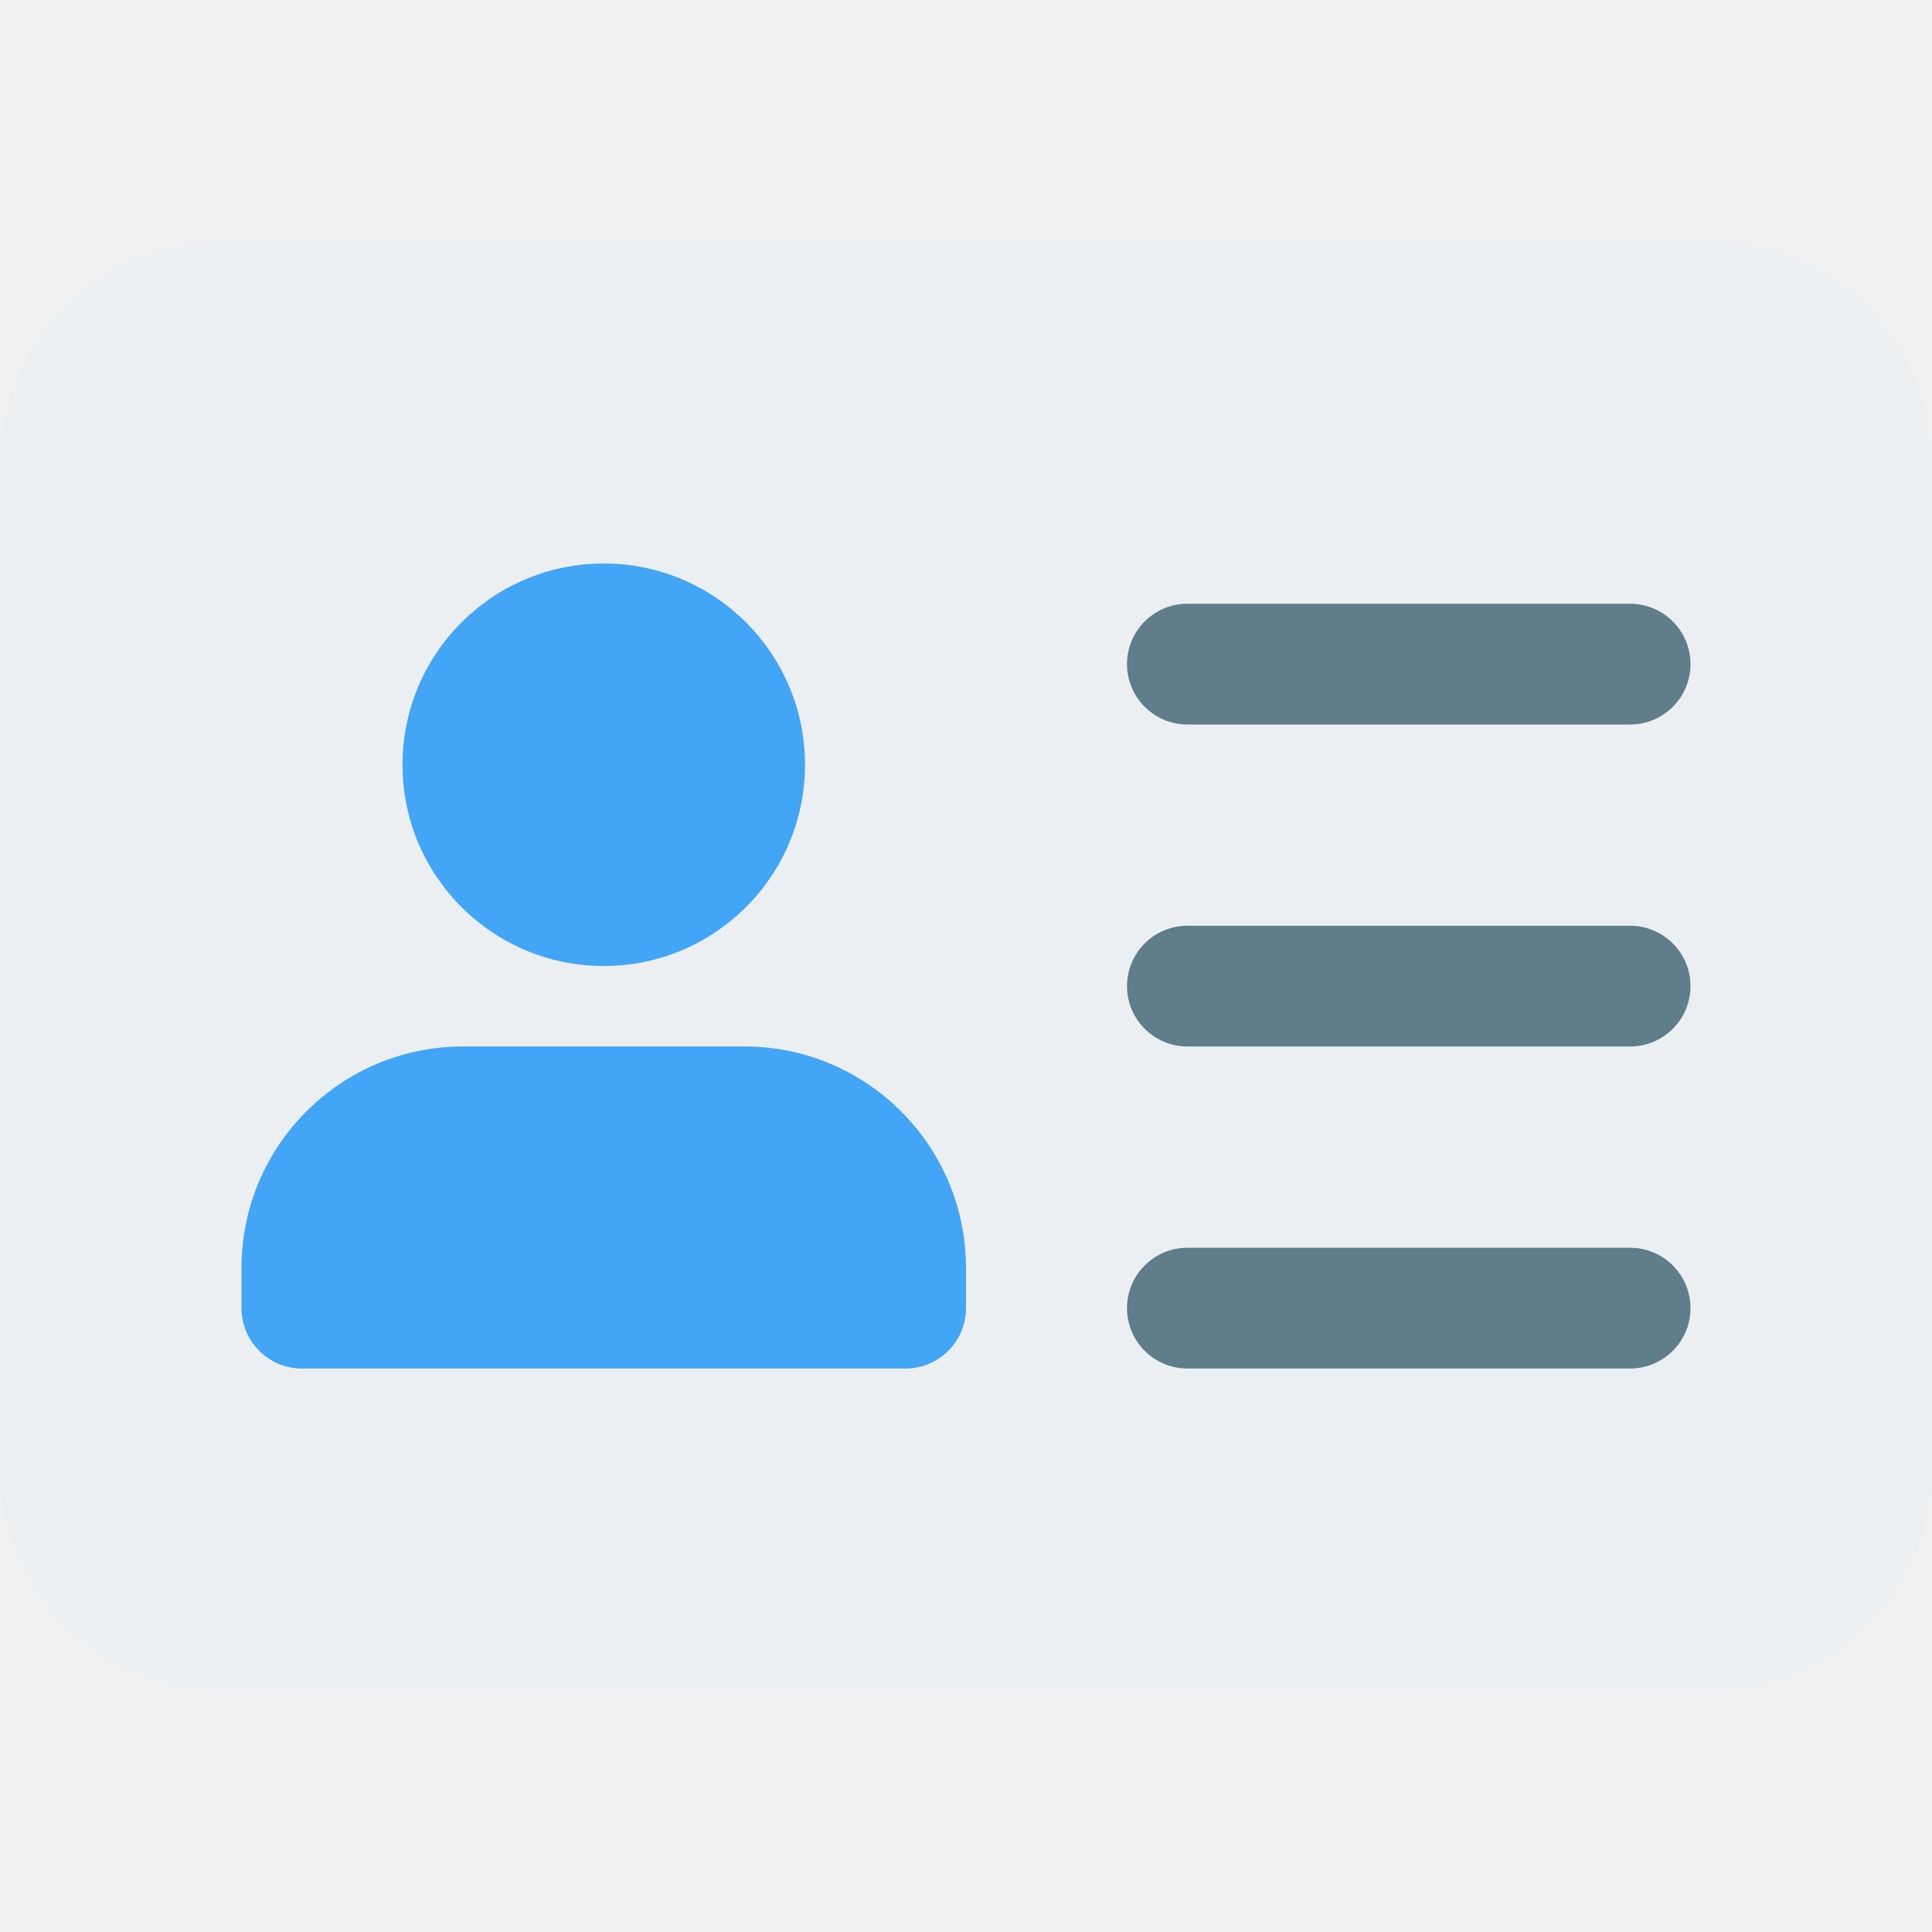
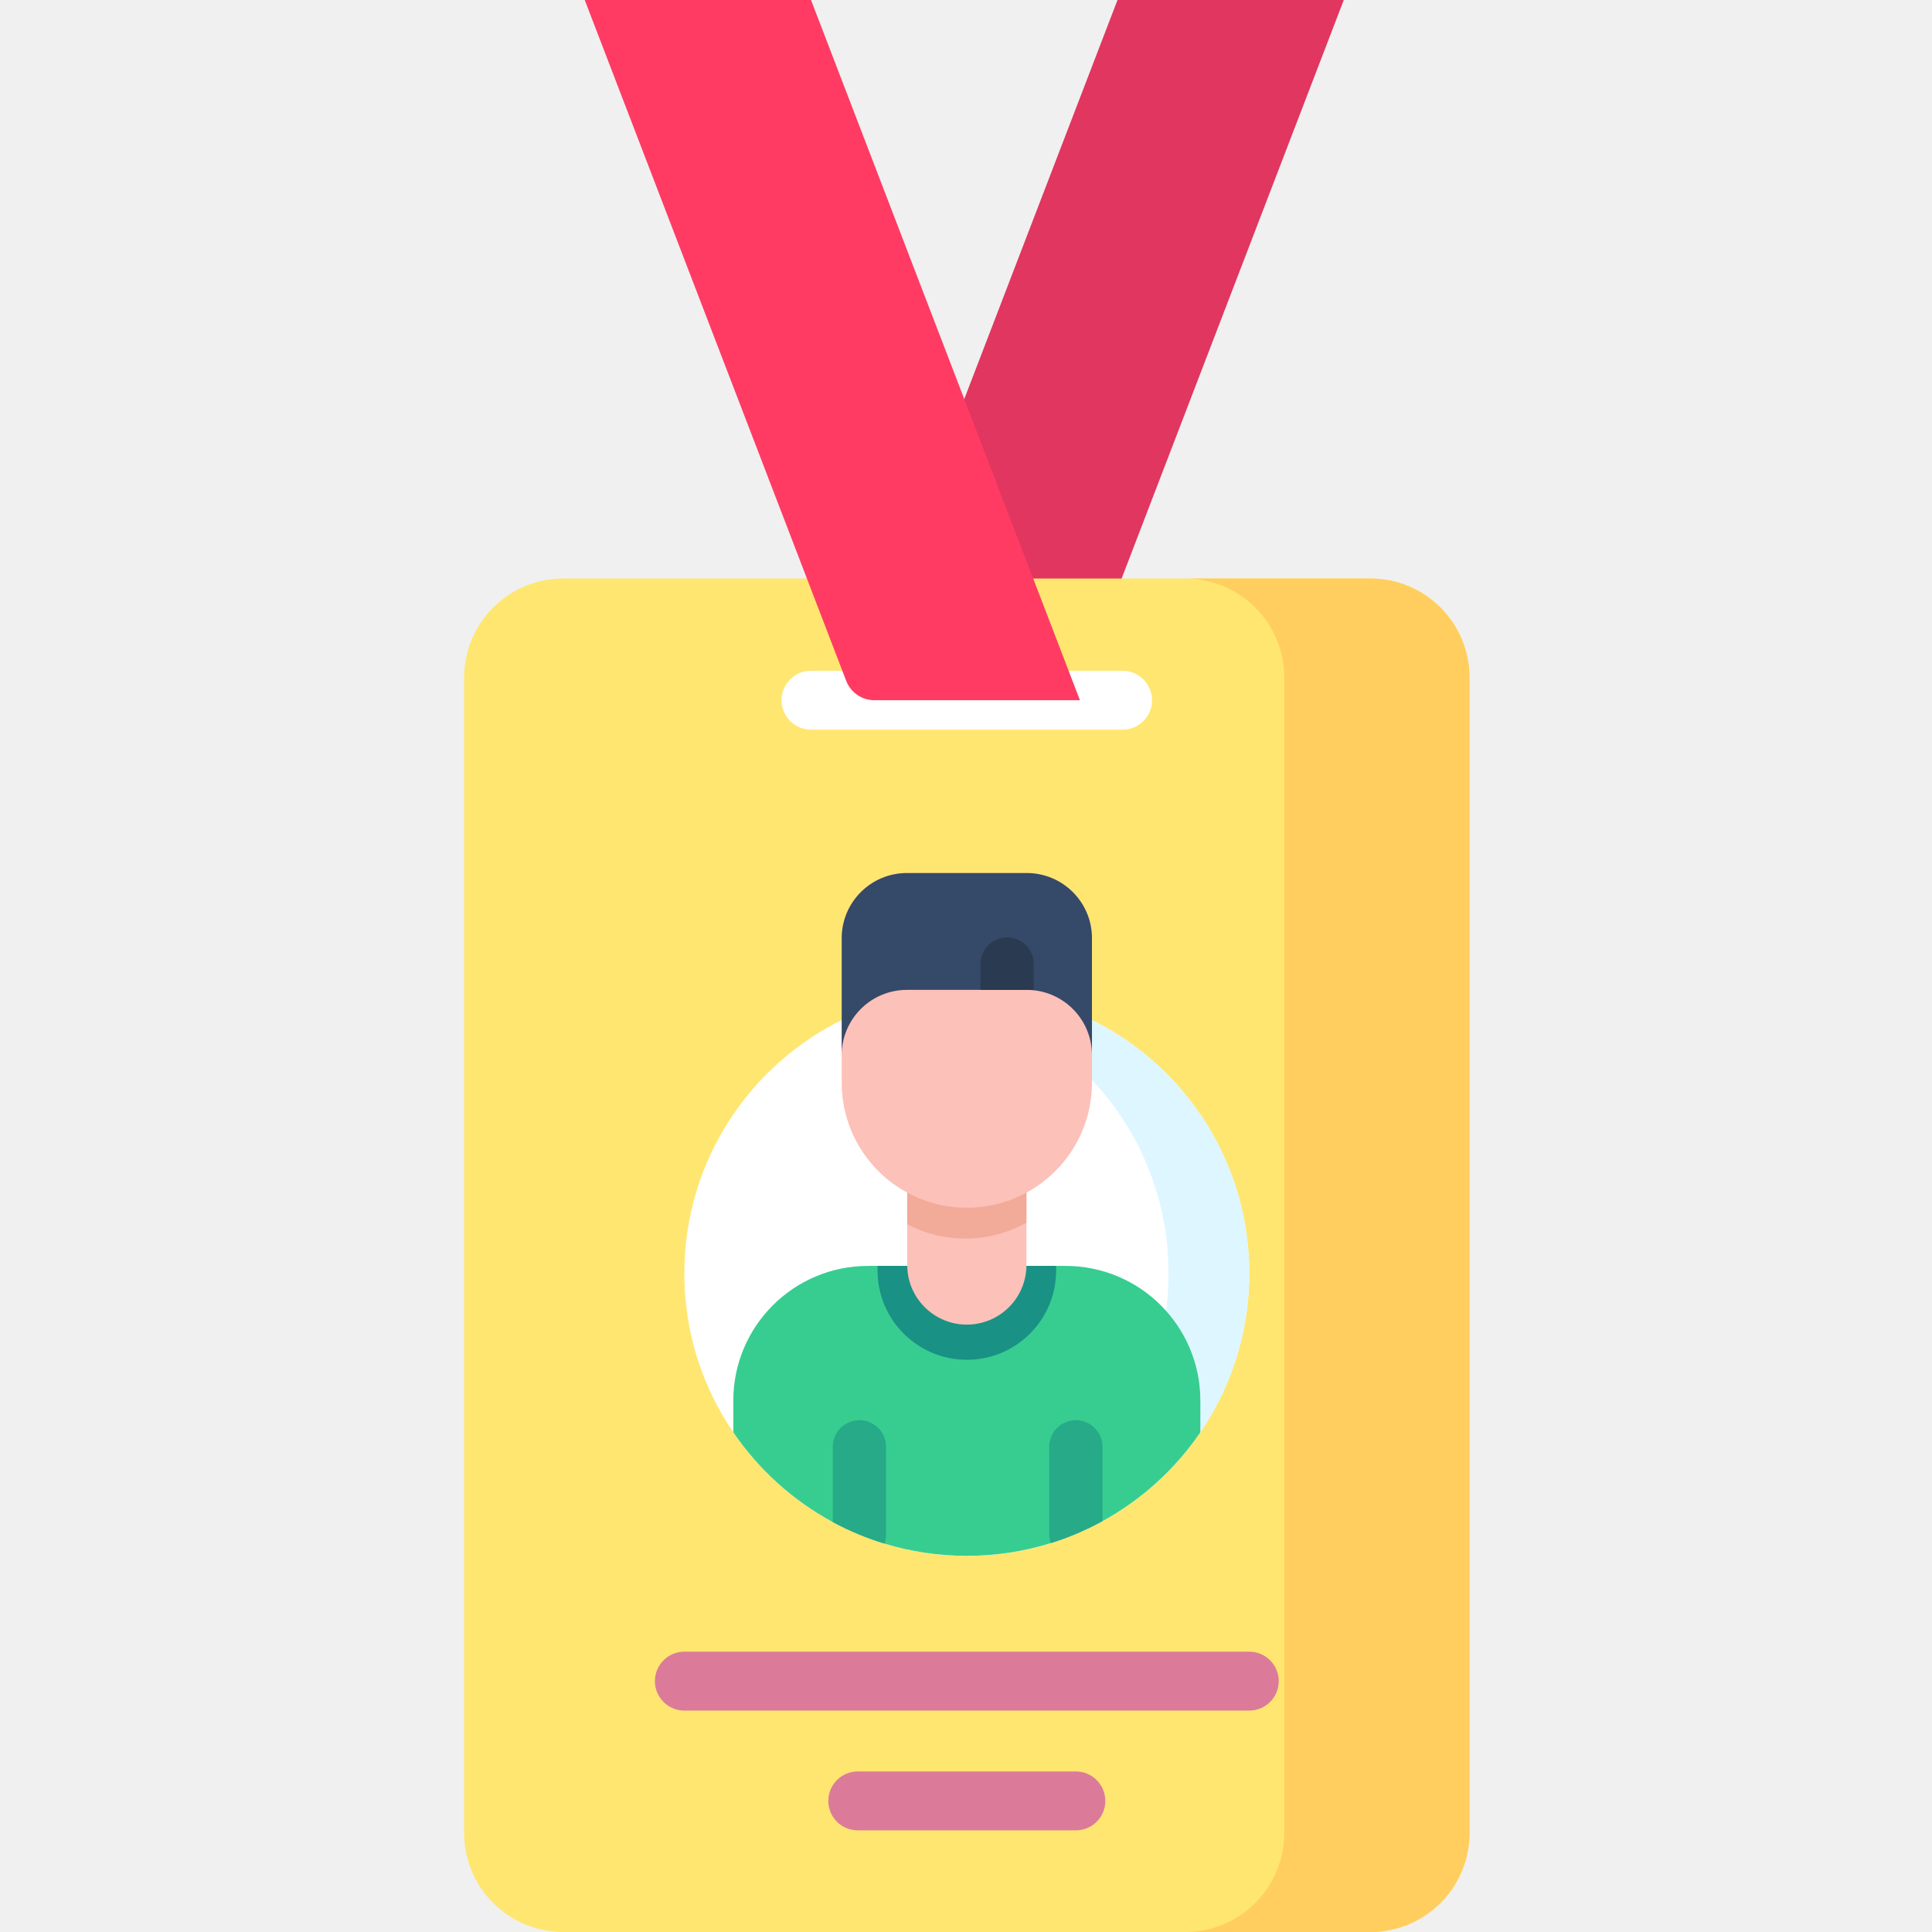
- <svg xmlns="http://www.w3.org/2000/svg" height="512pt" viewBox="0 -64 512 512" width="512pt">
-   <path d="m453.332 0h-394.664c-32.363 0-58.668 26.305-58.668 58.668v266.664c0 32.363 26.305 58.668 58.668 58.668h394.664c32.363 0 58.668-26.305 58.668-58.668v-266.664c0-32.363-26.305-58.668-58.668-58.668zm0 0" fill="#eceff1" />
-   <path d="m213.332 138.668c0 29.453-23.875 53.332-53.332 53.332s-53.332-23.879-53.332-53.332c0-29.457 23.875-53.336 53.332-53.336s53.332 23.879 53.332 53.336zm0 0" fill="#42a5f5" />
-   <path d="m256 282.668c0 8.832-7.168 16-16 16h-160c-8.832 0-16-7.168-16-16v-10.668c0-32.363 26.305-58.668 58.668-58.668h74.664c32.363 0 58.668 26.305 58.668 58.668zm0 0" fill="#42a5f5" />
-   <g fill="#607d8b">
-     <path d="m432 298.668h-117.332c-8.832 0-16-7.168-16-16s7.168-16 16-16h117.332c8.832 0 16 7.168 16 16s-7.168 16-16 16zm0 0" />
-     <path d="m432 213.332h-117.332c-8.832 0-16-7.168-16-16s7.168-16 16-16h117.332c8.832 0 16 7.168 16 16s-7.168 16-16 16zm0 0" />
-     <path d="m432 128h-117.332c-8.832 0-16-7.168-16-16s7.168-16 16-16h117.332c8.832 0 16 7.168 16 16s-7.168 16-16 16zm0 0" />
-   </g>
+ <svg xmlns="http://www.w3.org/2000/svg" height="512pt" viewBox="-123 0 512 512" width="512pt">
+   <path d="m173.152 0-71.266 185.566h59.965l71.266-185.566" fill="#e0365f" />
+   <path d="m240.172 512h-213.914c-14.5 0-26.258-11.758-26.258-26.258v-306.168c0-14.5 11.758-26.258 26.258-26.258h213.914c14.504 0 26.258 11.758 26.258 26.258v306.168c0 14.5-11.754 26.258-26.258 26.258zm0 0" fill="#ffe671" />
+   <path d="m240.172 153.316h-49.094c14.504 0 26.262 11.758 26.262 26.258v306.168c0 14.5-11.758 26.258-26.262 26.258h49.094c14.504 0 26.258-11.758 26.258-26.258v-306.168c0-14.5-11.754-26.258-26.258-26.258zm0 0" fill="#ffce5e" />
+   <path d="m208.07 453.324h-149.711c-4.312 0-7.805-3.496-7.805-7.805 0-4.312 3.492-7.809 7.805-7.809h149.711c4.312 0 7.809 3.496 7.809 7.809 0 4.309-3.496 7.805-7.809 7.805zm0 0" fill="#db7b99" />
+   <path d="m162.113 485.066h-57.797c-4.309 0-7.805-3.492-7.805-7.805s3.496-7.809 7.805-7.809h57.797c4.309 0 7.805 3.496 7.805 7.809s-3.496 7.805-7.805 7.805zm0 0" fill="#db7b99" />
+   <path d="m208.07 337.449c0 15.621-4.785 30.121-12.965 42.117-8.109 11.891-19.559 21.328-32.996 26.957-8.887 3.719-18.652 5.781-28.895 5.781-10.074 0-19.68-1.988-28.453-5.602-13.625-5.602-25.234-15.113-33.426-27.129-8.195-11.996-12.977-26.496-12.977-42.125 0-29.875 17.504-55.668 42.824-67.672 1.551-.742 3.145-1.43 4.762-2.062 8.457-3.305 17.645-5.121 27.27-5.121 10.977 0 21.402 2.363 30.789 6.602 1.184.535 2.352 1.102 3.504 1.703 24.094 12.43 40.562 37.559 40.562 66.551zm0 0" fill="#fff" />
+   <path d="m167.508 270.898c-1.148-.602-2.316-1.168-3.504-1.703-9.387-4.238-19.812-6.602-30.789-6.602-3.637 0-7.211.262-10.707.762 7.07 1.012 13.82 3.004 20.105 5.84 1.184.535 2.352 1.102 3.5 1.703 24.098 12.43 40.566 37.559 40.566 66.551 0 15.621-4.785 30.121-12.969 42.117-8.105 11.895-19.555 21.328-32.992 26.957-5.742 2.402-11.855 4.102-18.223 5.012 3.5.504 7.078.77 10.719.77 10.246 0 20.008-2.062 28.898-5.781 13.434-5.629 24.883-15.062 32.992-26.957 8.18-11.996 12.965-26.496 12.965-42.117 0-28.992-16.469-54.121-40.562-66.551zm0 0" fill="#def6ff" />
+   <path d="m195.105 371.188v8.379c-6.648 9.746-15.535 17.844-25.93 23.547-2.289 1.254-4.645 2.395-7.062 3.41-2.156.902-4.371 1.715-6.629 2.41-7.035 2.184-14.512 3.371-22.27 3.371-7.59 0-14.914-1.129-21.816-3.23-2.258-.688-4.473-1.477-6.637-2.375-2.422-.988-4.773-2.105-7.062-3.34-10.574-5.715-19.621-13.91-26.363-23.785v-8.391c0-19.715 15.977-35.703 35.703-35.703h52.363c19.723 0 35.703 15.988 35.703 35.707zm0 0" fill="#37cd90" />
+   <path d="m111.82 383.426v23.277c0 .836-.141 1.637-.422 2.371-2.262-.688-4.473-1.477-6.637-2.371-2.422-.988-4.777-2.109-7.062-3.344v-19.934c0-3.898 3.164-7.062 7.062-7.062 3.895 0 7.059 3.164 7.059 7.062zm0 0" fill="#27aa88" />
+   <path d="m156.879 335.48v1.234c0 13.059-10.594 23.645-23.645 23.645-13.078 0-23.672-10.586-23.672-23.645v-1.234zm0 0" fill="#199185" />
+   <path d="m169.176 383.426v19.688c-2.289 1.254-4.645 2.395-7.062 3.41-2.156.902-4.371 1.711-6.629 2.41-.285-.754-.434-1.566-.434-2.41v-23.098c0-3.898 3.164-7.062 7.062-7.062 3.898 0 7.062 3.164 7.062 7.062zm0 0" fill="#27aa88" />
+   <path d="m149.016 313.562v21.684c0 8.719-7.07 15.789-15.801 15.789-8.719 0-15.789-7.07-15.789-15.789v-21.684zm0 0" fill="#fcc1b9" />
+   <path d="m149.016 313.562v10.449c-4.793 2.684-10.32 4.219-16.195 4.219-5.555 0-10.789-1.363-15.395-3.785v-10.883zm0 0" fill="#f2aa99" />
+   <path d="m133.219 320.066c-18.312 0-33.16-14.844-33.16-33.16v-38.266c0-9.543 7.738-17.277 17.277-17.277h31.766c9.543 0 17.281 7.734 17.281 17.277v38.266c0 18.316-14.848 33.16-33.164 33.16zm0 0" fill="#fcc1b9" />
+   <path d="m166.383 248.641v30.969c0-9.293-7.344-16.875-16.543-17.262-.246-.008-.492-.02-.734-.02h-31.77c-9.539 0-17.277 7.742-17.277 17.281v-30.969c0-9.539 7.738-17.277 17.277-17.277h31.77c9.535 0 17.277 7.738 17.277 17.277zm0 0" fill="#354968" />
+   <path d="m150.965 255.484v6.844.02c-.246-.008-.492-.02-.734-.02h-13.391v-6.844c0-3.898 3.164-7.062 7.062-7.062 3.898.004 7.062 3.164 7.062 7.062zm0 0" fill="#2a3a51" />
+   <path d="m174.492 193.371h-82.562c-4.312 0-7.809-3.492-7.809-7.805s3.496-7.809 7.809-7.809h82.562c4.312 0 7.809 3.496 7.809 7.809s-3.496 7.805-7.809 7.805zm0 0" fill="#fff" />
+   <path d="m91.926 0 71.266 185.566h-54.473c-3.309 0-6.273-2.039-7.461-5.129l-69.297-180.438" fill="#ff3b63" />
</svg>
